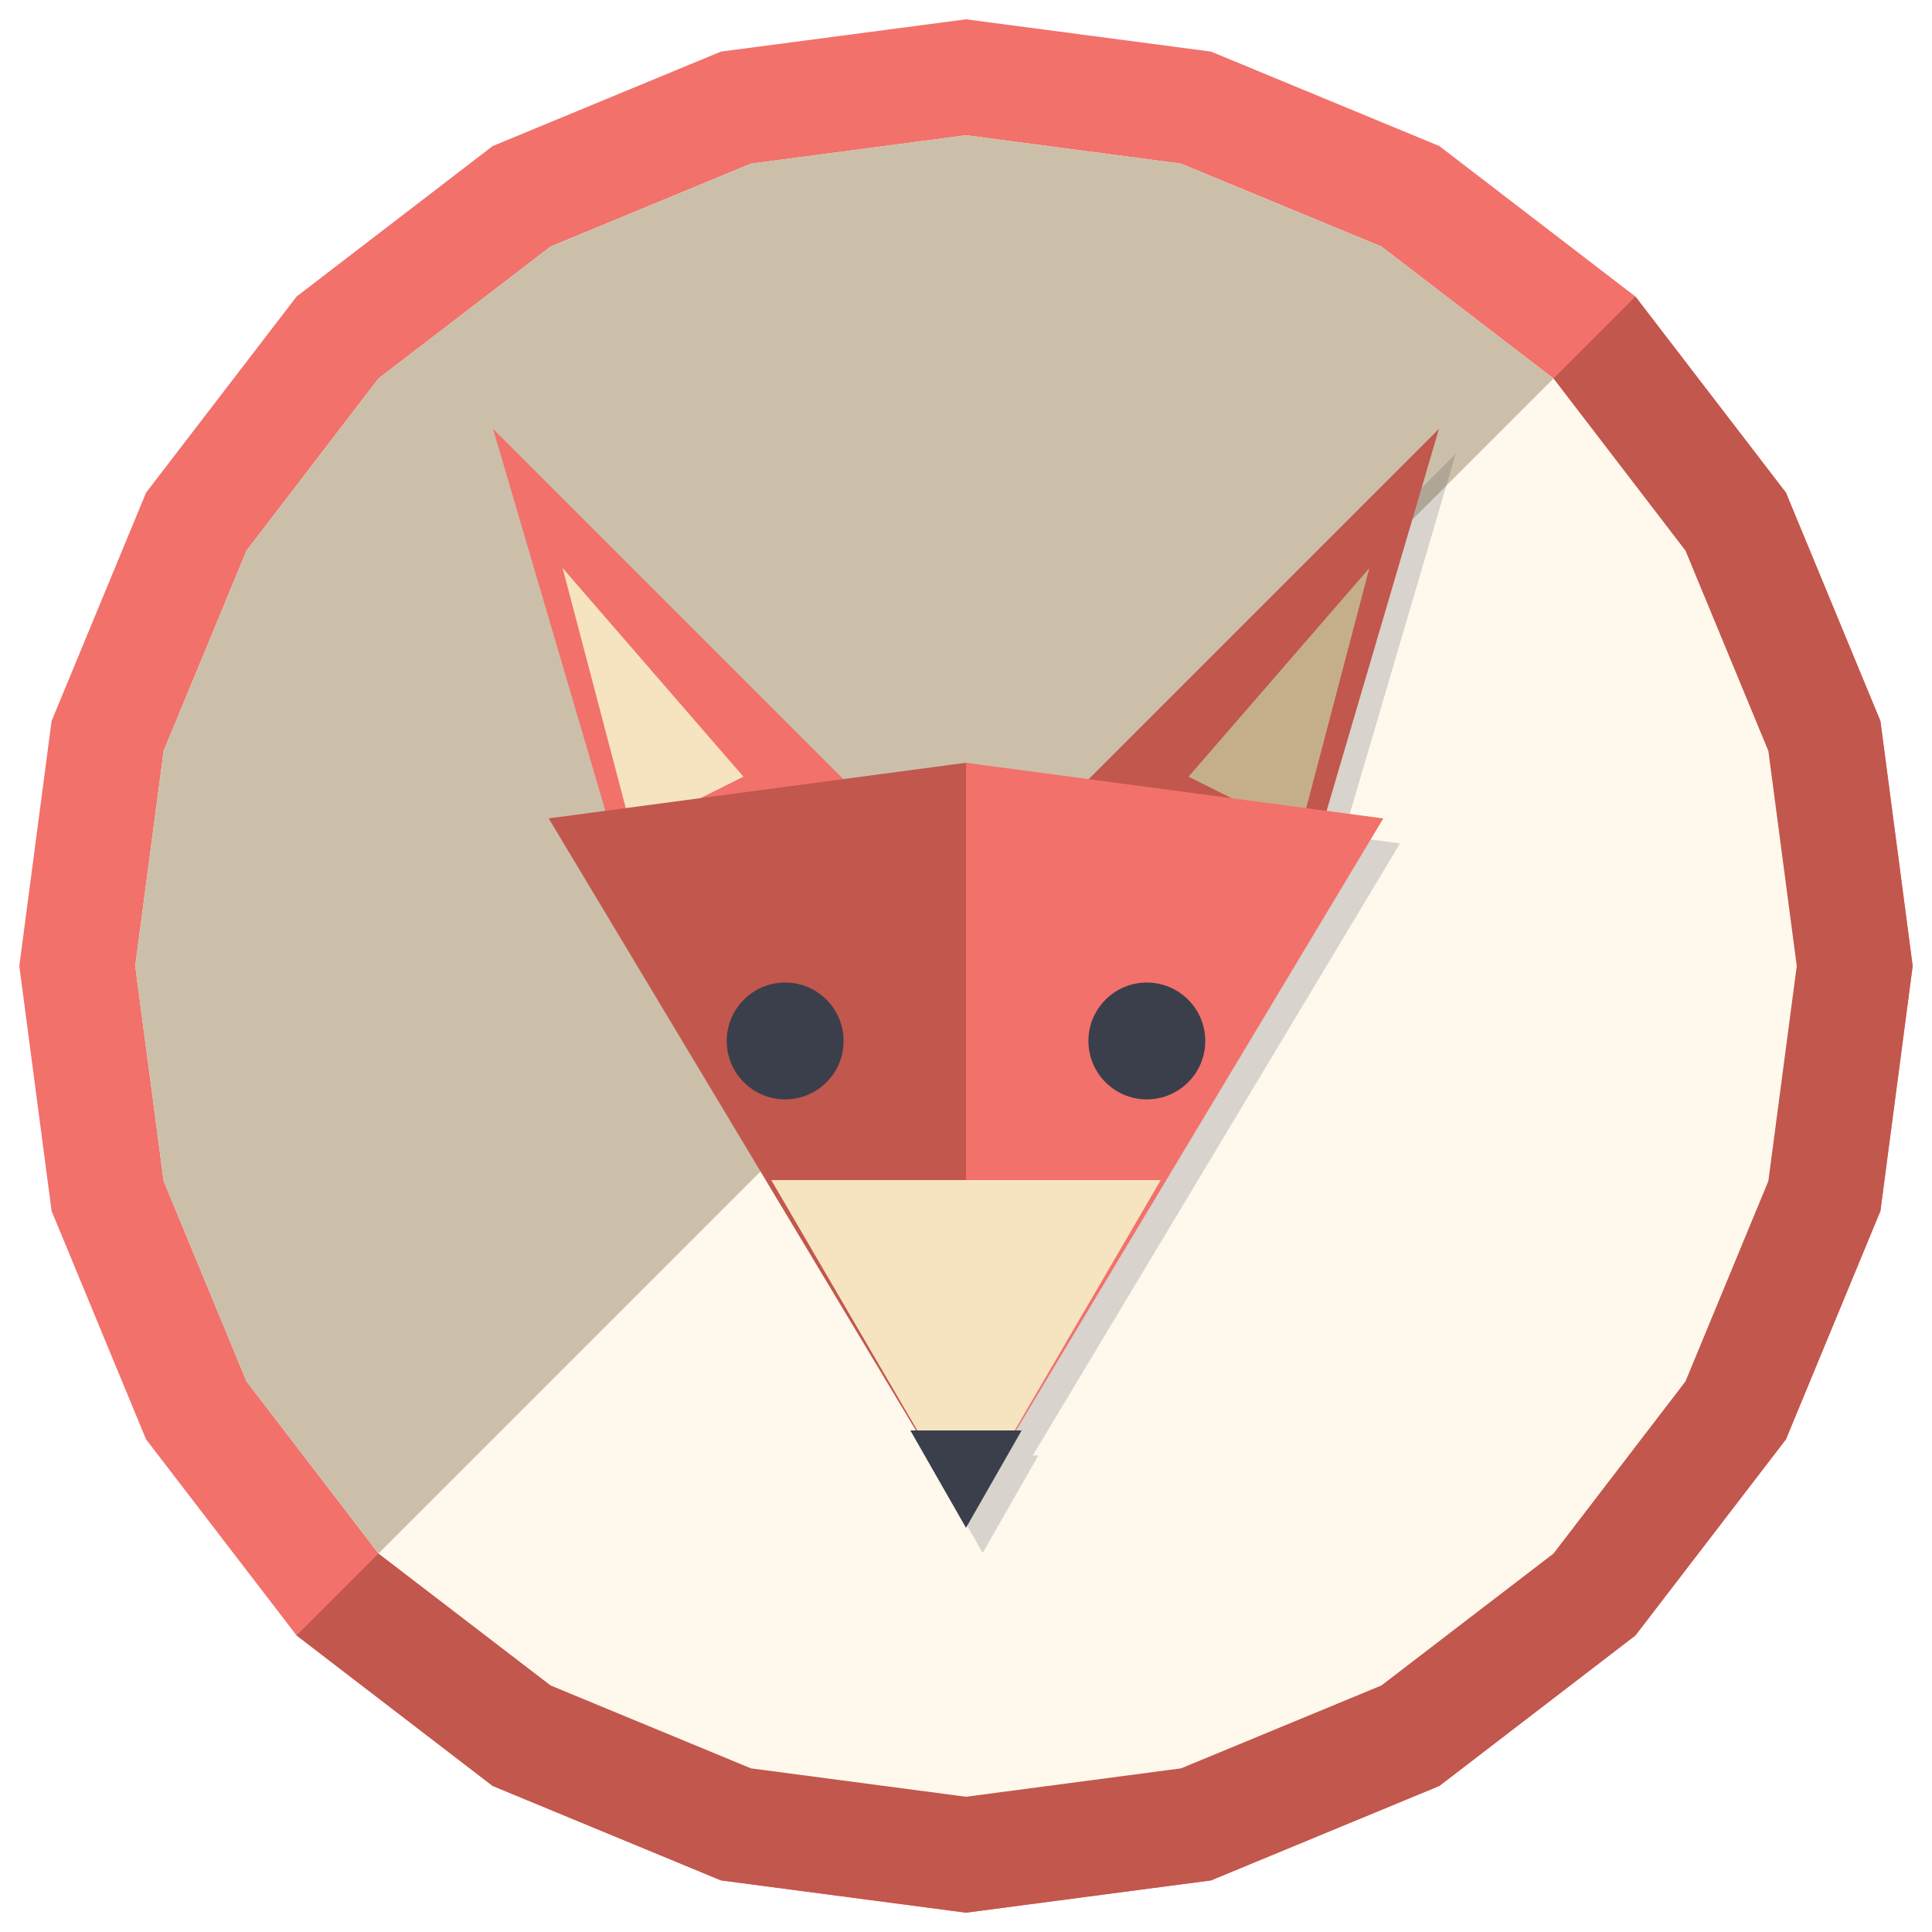
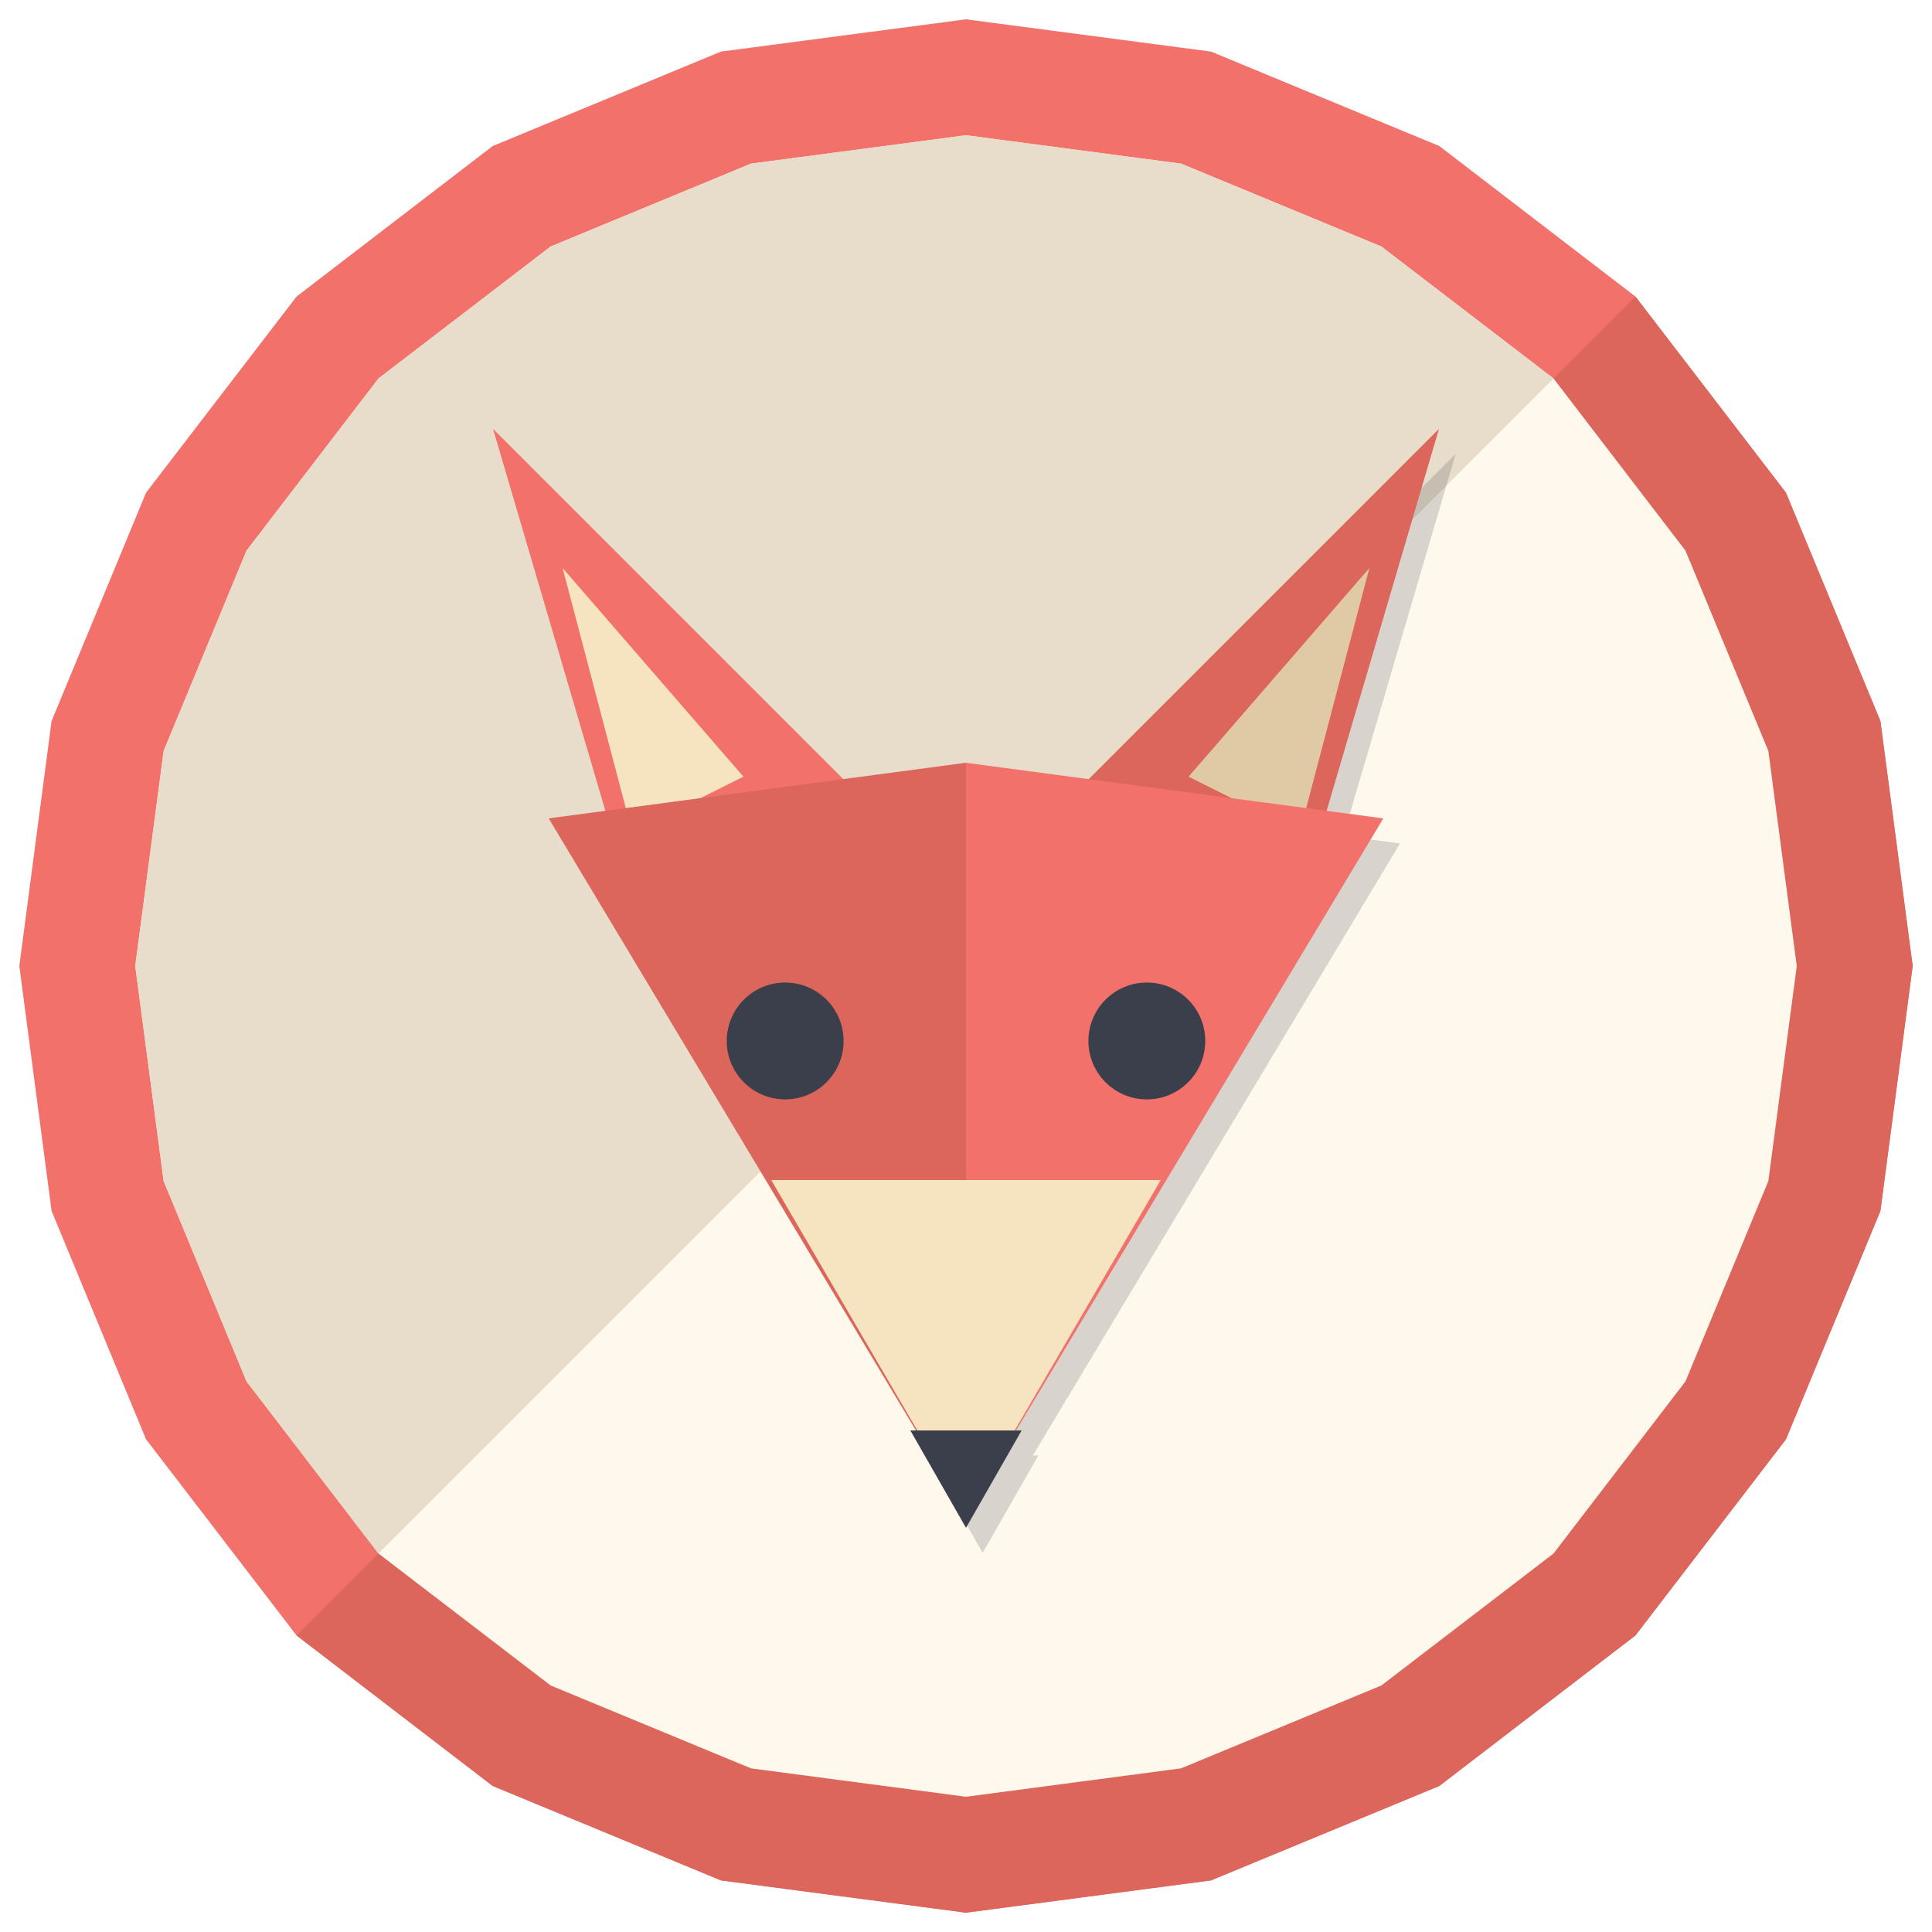
<svg xmlns="http://www.w3.org/2000/svg" width="100" height="100" viewBox="0 0 100 100">
  <polygon points="99,50 97.33,62.68 92.44,74.5 84.65,84.65 74.5,92.44 62.68,97.33 50,99 37.32,97.33 25.5,92.44 15.35,84.65 7.56,74.5 2.67,62.68 1,50 2.67,37.32 7.56,25.5 15.35,15.35 25.5,7.56 37.32,2.67 50,1 62.68,2.67 74.5,7.56 84.65,15.35 92.44,25.5 97.33,37.32" fill="#F2716B" />
-   <polygon points="99,50 97.33,62.68 92.44,74.5 84.65,84.65 74.5,92.44 62.68,97.33 50,99 37.32,97.33 25.5,92.44 15.35,84.65 15.35,84.65 84.65,15.35 92.44,25.5 97.33,37.32" fill="#C2574D" />
+   <polygon points="99,50 97.33,62.68 92.44,74.5 84.65,84.65 74.5,92.44 62.68,97.33 50,99 37.32,97.33 25.5,92.44 15.35,84.65 15.35,84.65 84.65,15.35 92.44,25.5 97.33,37.32" fill="#DC655C" />
  <polygon points="93,50 91.53,61.13 87.24,71.5 80.41,80.41 71.5,87.24 61.13,91.53 50,93 38.87,91.53 28.5,87.24 19.59,80.41 12.76,71.5 8.47,61.13 7,50 8.47,38.87 12.76,28.5 19.59,19.59 28.5,12.76 38.87,8.47 50,7 61.13,8.47 71.5,12.76 80.41,19.59 87.24,28.5 91.53,38.87" fill="#FFF8EC" />
-   <polygon points="19.59,80.41 12.76,71.5 8.47,61.13 7,50 8.47,38.87 12.76,28.5 19.59,19.59 28.5,12.76 38.87,8.47 50,7 61.13,8.47 71.5,12.76 80.41,19.59 80.41,19.59" fill="#CCBFAA" />
+   <polygon points="19.59,80.41 12.76,71.5 8.47,61.13 7,50 8.47,38.87 12.76,28.5 19.59,19.59 28.5,12.76 38.87,8.47 50,7 61.13,8.47 71.5,12.76 80.41,19.59 80.41,19.59" fill="#E8DDCB" />
  <g transform="translate(14 15) scale(0.72)">
    <g transform="translate(1.2 1.8)" opacity="0.2">
      <polygon points="16,10 42,36 26,44" fill="#3A3F4B" />
      <polygon points="84,10 58,36 74,44" fill="#3A3F4B" />
      <polygon points="21,20 34,35 26,39" fill="#3A3F4B" />
      <polygon points="79,20 66,35 74,39" fill="#3A3F4B" />
      <polygon points="50,34 80,38 50,88" fill="#3A3F4B" />
      <polygon points="50,88 20,38 50,34" fill="#3A3F4B" />
      <polygon points="36,64 64,64 50,88" fill="#3A3F4B" />
      <polygon points="46,82 54,82 50,89" fill="#3A3F4B" />
      <circle cx="37" cy="54" r="4.2" fill="#3A3F4B" />
      <circle cx="63" cy="54" r="4.2" fill="#3A3F4B" />
    </g>
    <polygon points="16,10 42,36 26,44" fill="#F2716B" />
-     <polygon points="84,10 58,36 74,44" fill="#C2574D" />
+     <polygon points="84,10 58,36 74,44" fill="#DC655C" />
    <polygon points="21,20 34,35 26,39" fill="#F6E3C0" />
-     <polygon points="79,20 66,35 74,39" fill="#C5AF8A" />
+     <polygon points="79,20 66,35 74,39" fill="#E0CAA5" />
    <polygon points="50,34 80,38 50,88" fill="#F2716B" />
-     <polygon points="50,88 20,38 50,34" fill="#C2574D" />
+     <polygon points="50,88 20,38 50,34" fill="#DC655C" />
    <polygon points="36,64 64,64 50,88" fill="#F6E3C0" />
    <polygon points="46,82 54,82 50,89" fill="#3A3F4B" />
    <circle cx="37" cy="54" r="4.2" fill="#3A3F4B" />
    <circle cx="63" cy="54" r="4.2" fill="#3A3F4B" />
  </g>
</svg>
